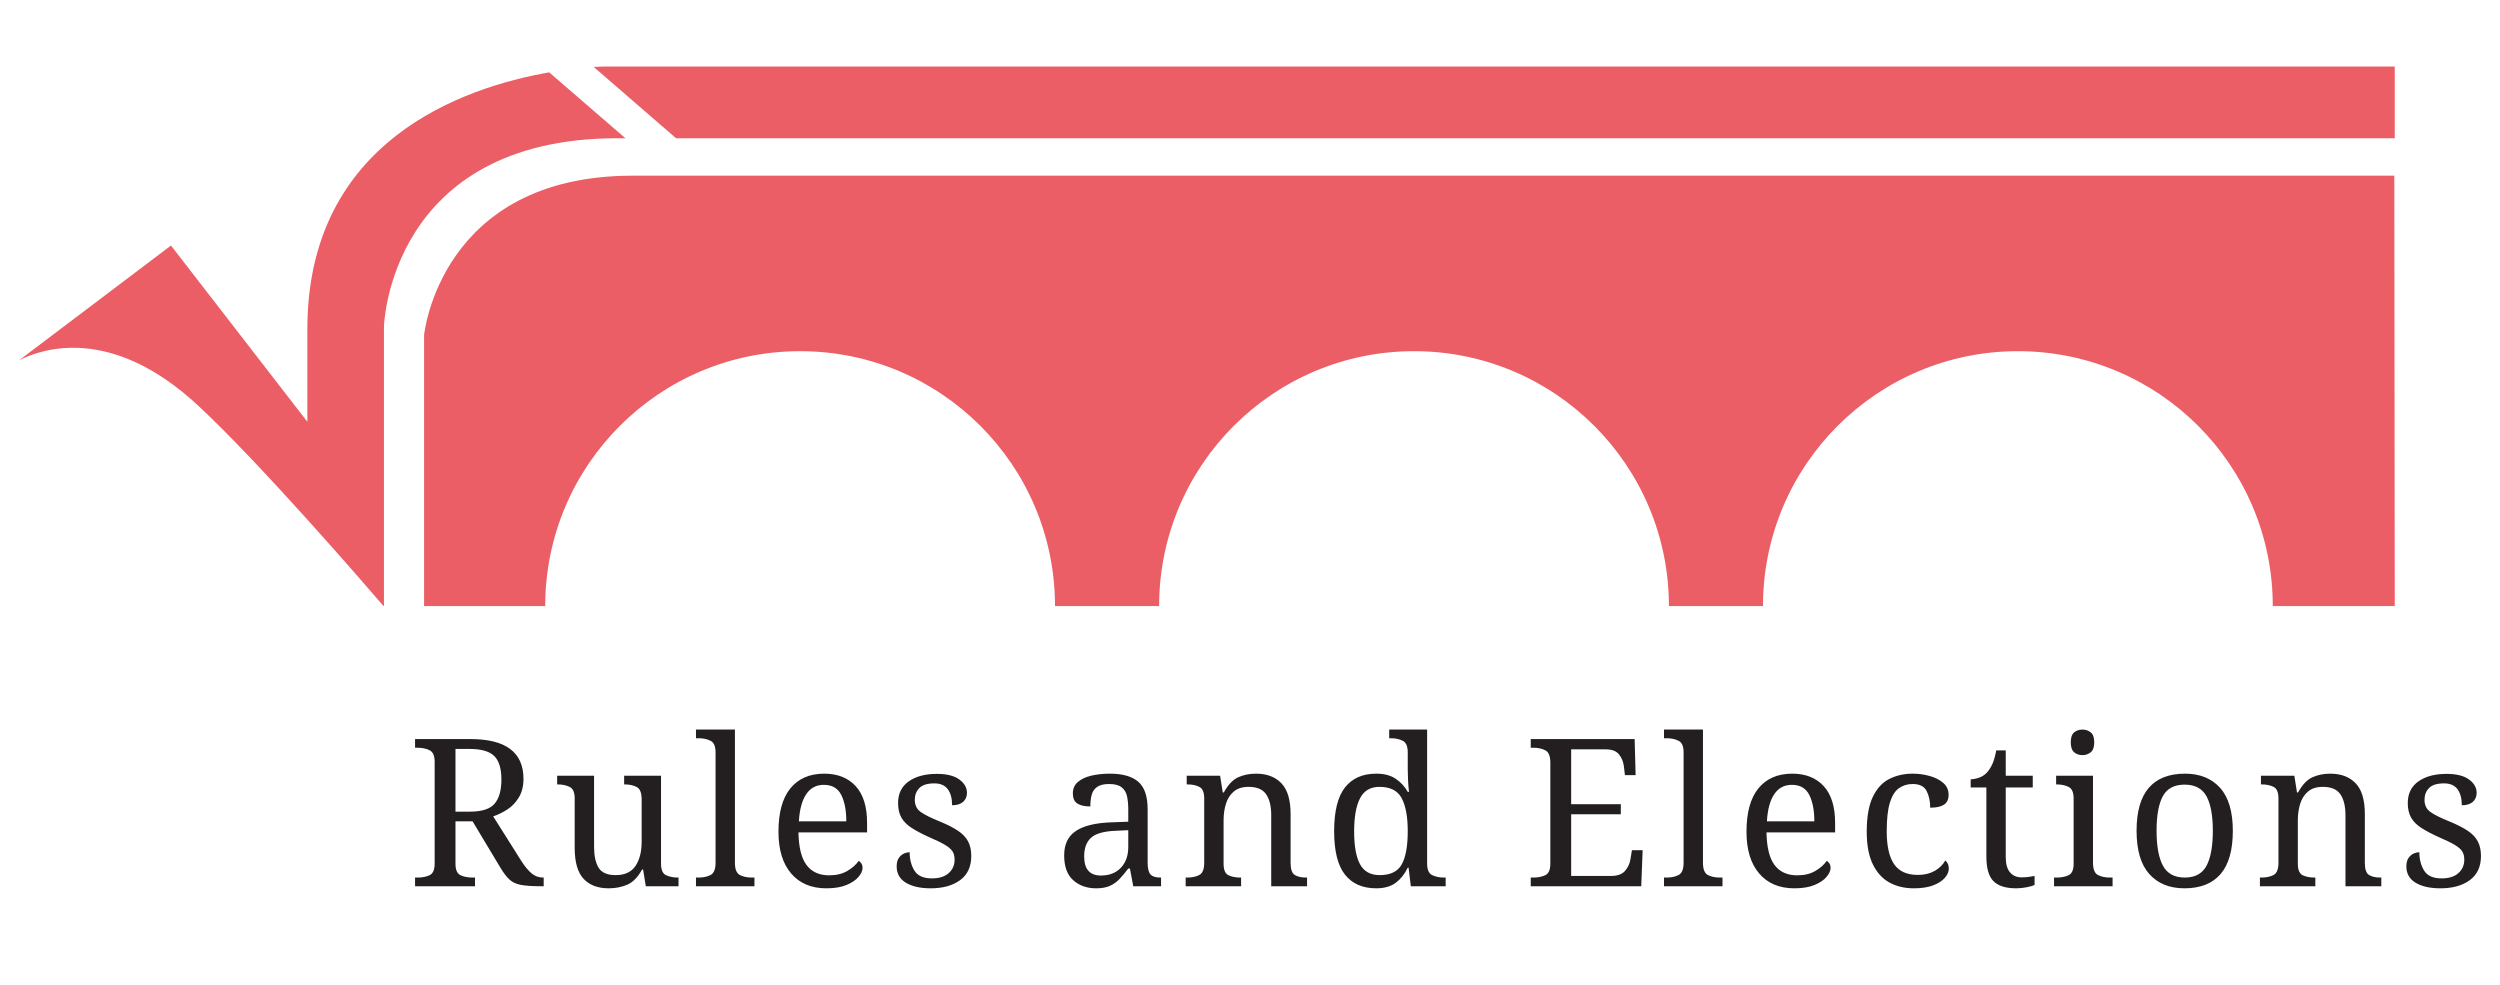
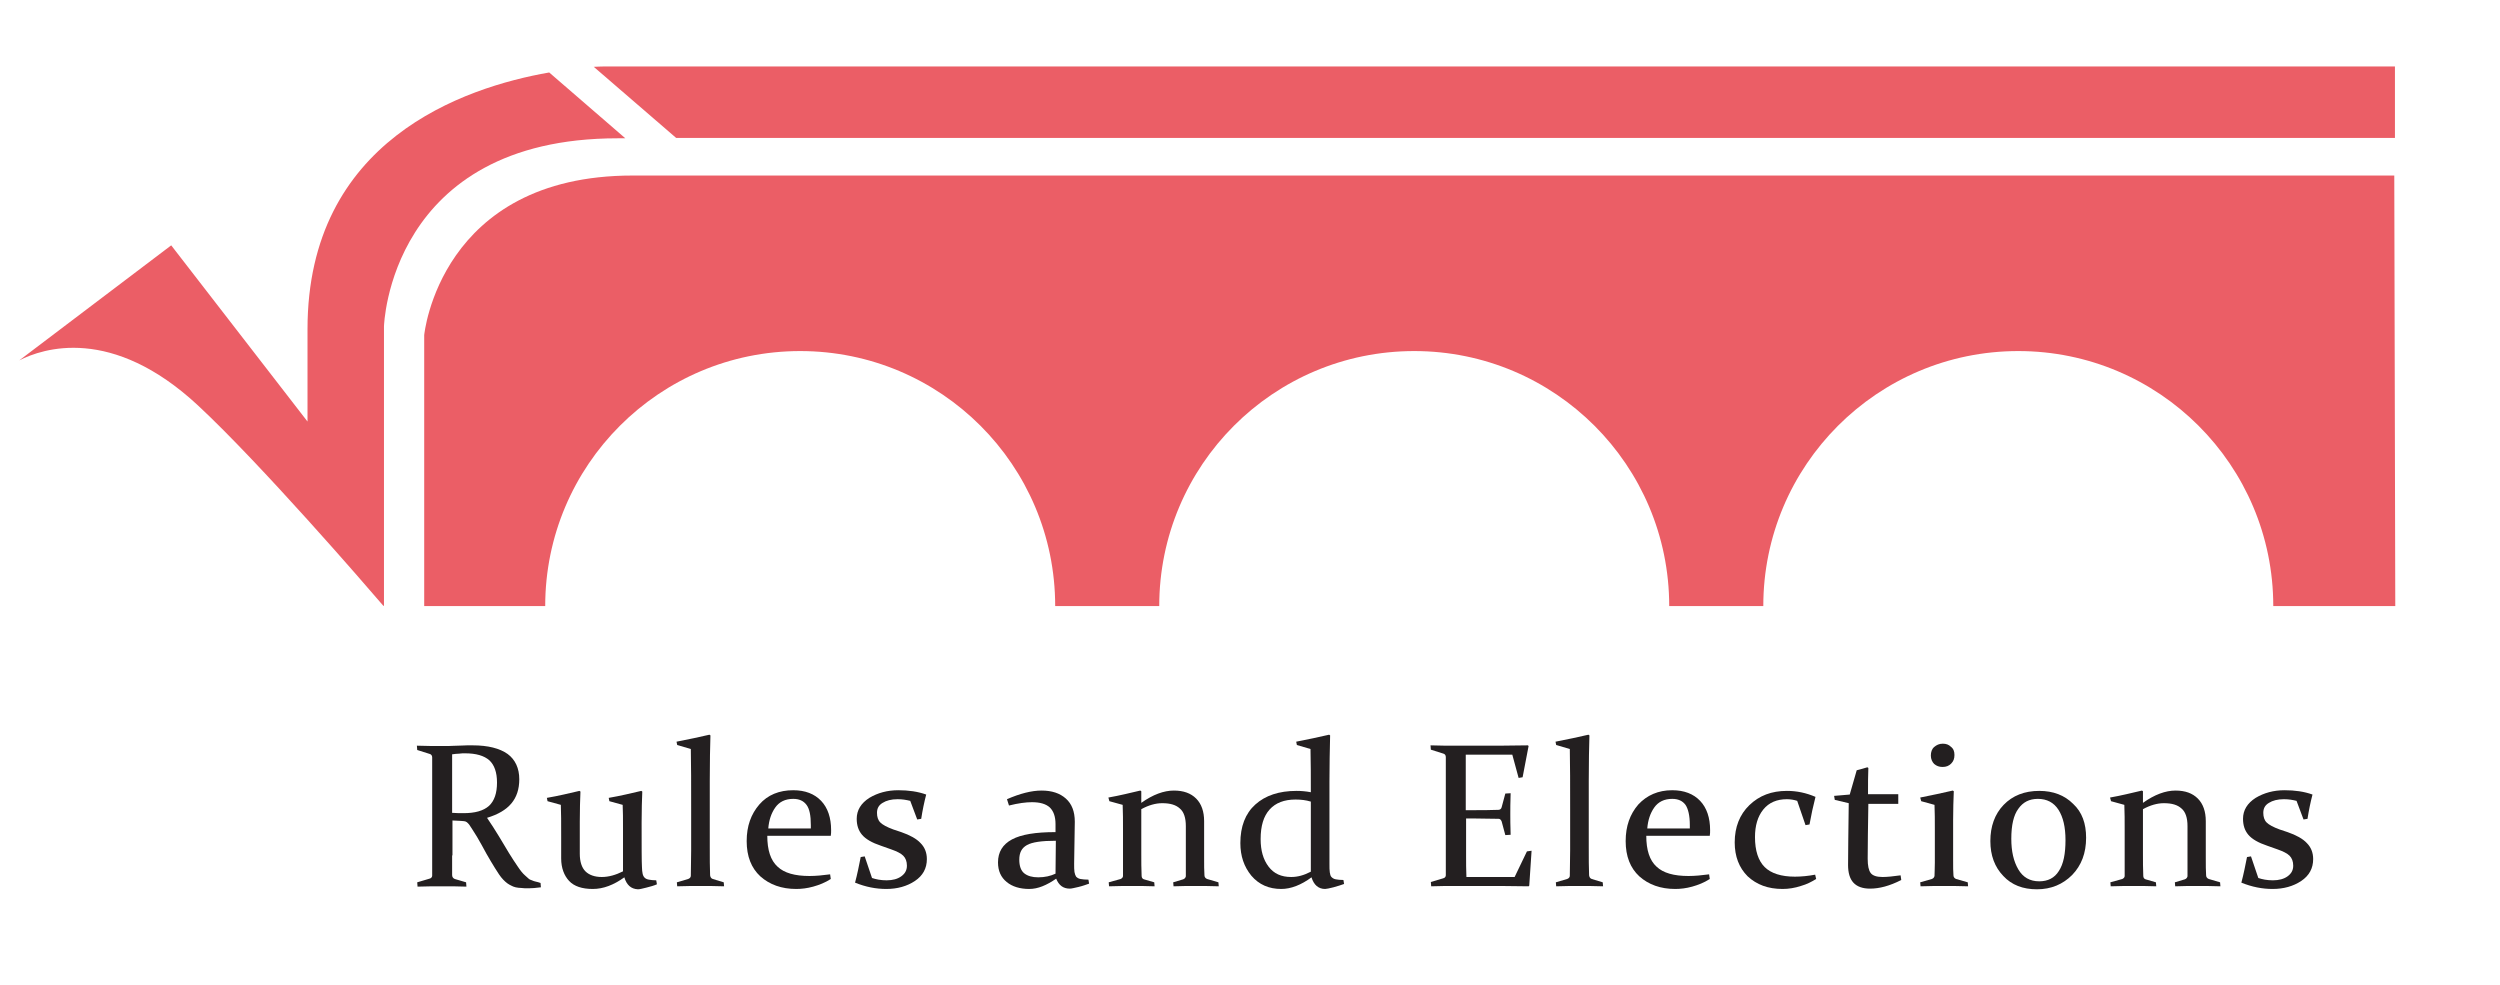
- <svg xmlns="http://www.w3.org/2000/svg" version="1.1" id="Layer_1" x="0px" y="0px" width="752px" height="296px" viewBox="0 0 752 296" enable-background="new 0 0 752 296" xml:space="preserve">
+ <svg xmlns="http://www.w3.org/2000/svg" version="1.1" id="Layer_1" x="0px" y="0px" viewBox="0 0 752 296" style="enable-background:new 0 0 752 296;" xml:space="preserve">
+   <style type="text/css">
+ 	.st0{fill:#EB5E66;}
+ 	.st1{fill:none;}
+ 	.st2{enable-background:new    ;}
+ 	.st3{fill:#231F20;}
+ 	.st4{display:none;enable-background:new    ;}
+ 	.st5{font-family:'ArialMT';}
+ 	.st6{font-size:40px;}
+ 	.st7{letter-spacing:8;}
+ </style>
  <g id="Square">
</g>
  <g id="Logo">
-     <path fill="#EB5E66" d="M720.211,52.845c0,0-471.817,0-529.906,0s-62.744,47.981-62.744,47.981v81.482h36.438   c0-0.062,0-0.123,0.001,0c0-42.346,34.328-76.674,76.674-76.674c42.345,0,76.673,34.328,76.673,76.674h31.317   c0-42.346,34.329-76.674,76.673-76.674c42.347,0,76.674,34.328,76.674,76.674h28.295c0-42.346,34.327-76.674,76.674-76.674   c42.345,0,76.673,34.328,76.673,76.674h36.687L720.211,52.845z" />
+     <path class="st0" d="M720.2,52.8c0,0-471.8,0-529.9,0s-62.7,48-62.7,48v81.5H164c0-0.1,0-0.1,0,0c0-42.3,34.3-76.7,76.7-76.7   c42.3,0,76.7,34.3,76.7,76.7h31.3c0-42.3,34.3-76.7,76.7-76.7c42.3,0,76.7,34.3,76.7,76.7h28.3c0-42.3,34.3-76.7,76.7-76.7   c42.3,0,76.7,34.3,76.7,76.7h36.7L720.2,52.8z" />
    <g>
-       <path fill="#EB5E66" d="M92.451,99.046v27.817l-41.02-53.011L5.76,108.368c7.031-3.582,27.801-10.56,53.833,13.632    c18.829,17.499,50.26,53.891,55.614,60.123l0.285,0.186V98.203c0,0,1.505-56.622,70.297-56.622c0.729,0,1.516,0,2.33,0    l-22.913-19.813C139.511,26.252,92.451,42.215,92.451,99.046z" />
-       <path fill="#EB5E66" d="M720.339,20.018H181.497c0,0-1.045,0.011-2.903,0.127l24.765,21.437c107.017,0,516.98,0,516.98,0V20.018z" />
+       <path class="st0" d="M92.5,99v27.8l-41-53L5.8,108.4c7-3.6,27.8-10.6,53.8,13.6c18.8,17.5,50.3,53.9,55.6,60.1l0.3,0.2V98.2    c0,0,1.5-56.6,70.3-56.6c0.7,0,1.5,0,2.3,0l-22.9-19.8C139.5,26.3,92.5,42.2,92.5,99z" />
+       <path class="st0" d="M720.3,20H181.5c0,0-1,0-2.9,0.1l24.8,21.4c107,0,517,0,517,0V20z" />
    </g>
  </g>
  <g id="Text">
-     <rect x="122.493" y="220.947" fill="none" width="602.168" height="52.053" />
-     <text transform="matrix(1 0 0 1 122.4927 266.5791)" fill="#231F20" font-family="'Constantia'" font-size="62" letter-spacing="3">Rules and Elections</text>
-     <rect x="123.366" y="232" fill="none" width="601.168" height="101" />
-     <text transform="matrix(1 0 0 1 123.3657 260.3994)" display="none" enable-background="new    " font-family="'ArialMT'" font-size="40" letter-spacing="8">Rules and Elections</text>
+     <rect x="122.5" y="220.9" class="st1" width="602.2" height="52.1" />
+     <g class="st2">
+       <path class="st3" d="M136,257.3c0,1.2,0,2.3,0,3.3c0,1,0,1.8,0,2.6c0,0.6,0.3,1,0.8,1.2l3.4,1l0.1,1.3c-2.4-0.1-4.8-0.1-7.2-0.1    c-2.4,0-4.9,0-7.5,0.1l-0.1-1.3l3.7-1.1c0.5-0.1,0.8-0.5,0.8-0.9c0-0.8,0-1.7,0-2.7c0-1,0-2.1,0-3.3v-24.6c0-1,0-2,0-2.8    c0-0.8,0-1.6,0-2.2c0-0.5-0.3-0.9-0.7-1l-3.8-1.2l-0.1-1.3c2.6,0.1,5.1,0.1,7.6,0.1c0.5,0,1.1,0,1.9,0c0.8,0,1.7-0.1,2.8-0.1    c1.1,0,2-0.1,2.8-0.1c0.7,0,1.3,0,1.7,0c4.6,0,8.1,0.9,10.5,2.6c2.3,1.7,3.5,4.3,3.5,7.6c0,3-0.8,5.4-2.4,7.3    c-1.6,1.9-4,3.3-7.3,4.3c1.3,1.9,2.5,3.8,3.6,5.6c1.1,1.8,2.1,3.5,3,5c0.9,1.5,1.8,2.8,2.6,4s1.5,2.1,2.2,2.7    c0.3,0.3,0.7,0.6,1,0.9c0.3,0.3,0.7,0.5,1.1,0.6c0.4,0.2,0.8,0.3,1.2,0.4c0.4,0.1,0.9,0.2,1.4,0.4l0.1,1.3    c-1.5,0.2-2.7,0.3-3.7,0.3c-0.8,0-1.6,0-2.2-0.1c-0.6,0-1.2-0.1-1.7-0.2s-0.9-0.3-1.3-0.5c-0.4-0.2-0.8-0.4-1.2-0.7    c-0.8-0.6-1.7-1.5-2.5-2.7c-0.8-1.2-1.6-2.5-2.5-4c-0.9-1.5-1.8-3.1-2.7-4.8c-0.9-1.7-1.9-3.3-3-5c-0.3-0.5-0.6-0.9-0.8-1.2    c-0.2-0.3-0.5-0.5-0.7-0.7c-0.3-0.2-0.6-0.3-0.9-0.3s-0.8-0.1-1.3-0.1l-2.1-0.1V257.3z M136,244.5c1.2,0.1,2.4,0.1,3.4,0.1    c3.5,0,6-0.7,7.7-2.2c1.6-1.5,2.4-3.8,2.4-7c0-3.1-0.8-5.3-2.3-6.7c-1.6-1.4-4-2.1-7.3-2.1c-0.6,0-1.2,0-1.8,0.1    c-0.6,0-1.3,0.1-2.1,0.2V244.5z" />
+       <path class="st3" d="M187.8,263.9c-3.2,2.3-6.3,3.5-9.5,3.5c-3.2,0-5.6-0.8-7.1-2.4s-2.4-3.9-2.4-6.8v-6.4c0-4.3,0-7.6-0.1-9.7    l-4-1.1l-0.2-1c3.5-0.6,6.8-1.4,9.8-2.1l0.3,0.2c-0.1,2.4-0.2,5.4-0.2,9.1v9.6c0,2.4,0.6,4.2,1.7,5.3c1.1,1.1,2.8,1.7,4.9,1.7    c2.1,0,4.2-0.6,6.4-1.7v-12.9c0-2.8,0-5.2-0.1-7.1l-4-1.1l-0.2-1c3.5-0.6,6.8-1.4,9.8-2.1l0.3,0.2c-0.1,2.4-0.2,5.5-0.2,9.3    c0,7.3,0,11.8,0.1,13.4c0,0.8,0.1,1.5,0.2,2c0.1,0.5,0.3,0.9,0.6,1.2c0.3,0.3,0.7,0.5,1.3,0.6c0.6,0.1,1.3,0.2,2.2,0.2l0.2,1.2    c-0.9,0.4-2,0.7-3.2,1c-1.2,0.3-2,0.5-2.5,0.5C189.8,267.4,188.5,266.2,187.8,263.9z" />
+       <path class="st3" d="M203.7,224.1l-0.2-1c3.6-0.7,6.9-1.4,9.9-2.1l0.3,0.2c-0.1,3.3-0.2,7.9-0.2,13.7v19.7c0,3.6,0,6.5,0.1,8.7    c0.1,0.6,0.3,0.9,0.8,1.1l3.3,1l0.1,1.2c-2.7-0.1-5.1-0.1-7.1-0.1c-2,0-4.3,0-7,0.1l-0.1-1.2l3.4-1c0.5-0.2,0.8-0.5,0.8-1    c0-2.3,0.1-4.8,0.1-7.6v-12.4c0-7.5,0-13.5-0.1-18.1L203.7,224.1z" />
+       <path class="st3" d="M249.9,264.4c-1.7,1.1-3.5,1.8-5.3,2.3s-3.5,0.7-5.1,0.7c-4.4,0-8-1.3-10.8-3.8c-2.7-2.5-4.1-6-4.1-10.6    c0-4.5,1.3-8.1,3.8-11s6-4.3,10.2-4.3c3.6,0,6.4,1.1,8.4,3.2c2,2.1,3,5.1,3,8.8c0,0.6,0,1.1-0.1,1.7h-19.1c0,4.3,1,7.4,3.1,9.3    c2,1.9,5.2,2.8,9.6,2.8c1.9,0,4-0.2,6.2-0.5L249.9,264.4z M243.9,249.1v-0.9c0-2.9-0.4-4.9-1.3-6.1c-0.9-1.2-2.2-1.8-4-1.8    c-2.4,0-4.2,0.9-5.4,2.6c-1.2,1.7-1.9,3.8-2.1,6.3H243.9z" />
+       <path class="st3" d="M273.8,240.9c-1.2-0.3-2.4-0.5-3.8-0.5c-1.9,0-3.4,0.4-4.5,1.1c-1.2,0.7-1.7,1.7-1.7,3c0,1.2,0.3,2.2,1,2.9    c0.7,0.7,2,1.4,3.9,2.1l2.4,0.8c2.6,0.9,4.6,2,5.8,3.3c1.2,1.2,1.9,2.8,1.9,4.8c0,2.8-1.2,5-3.6,6.6c-2.4,1.6-5.3,2.4-8.6,2.4    c-3.1,0-6.2-0.6-9.4-1.9c0.7-2.6,1.2-5.2,1.7-7.7l1.2-0.2l2.2,6.5c1.2,0.4,2.6,0.7,4.4,0.7c1.8,0,3.3-0.4,4.4-1.2    c1.1-0.8,1.7-1.8,1.7-3.2c0-1.3-0.4-2.3-1.1-3c-0.7-0.7-1.9-1.3-3.6-1.9l-3.1-1.1c-2.7-0.9-4.6-2-5.7-3.3    c-1.1-1.3-1.6-2.9-1.6-4.8c0-2.6,1.3-4.7,3.8-6.3c2.5-1.5,5.4-2.3,8.7-2.3c3.1,0,5.9,0.4,8.4,1.3c-0.6,2.3-1.1,4.7-1.5,7.3    l-1.2,0.2L273.8,240.9z" />
+       <path class="st3" d="M302.9,240.4c3.9-1.7,7.4-2.6,10.4-2.6c3.1,0,5.5,0.8,7.3,2.4c1.8,1.6,2.7,3.9,2.7,7l-0.2,12.6    c0,1,0,1.9,0.1,2.5c0.1,0.6,0.3,1.1,0.5,1.4c0.3,0.3,0.7,0.6,1.3,0.7c0.6,0.1,1.4,0.2,2.4,0.2l0.2,1.2c-0.9,0.3-1.9,0.7-3.2,1    s-2.1,0.5-2.6,0.5c-2,0-3.3-1-4.1-3c-2.9,2-5.5,3.1-8.1,3.1c-2.8,0-5.1-0.7-6.8-2.1c-1.7-1.4-2.6-3.3-2.6-5.9    c0-3.1,1.4-5.4,4.2-6.9c2.8-1.5,7.1-2.2,13.1-2.2l0-2.4c0-2.3-0.6-3.9-1.7-5c-1.2-1.1-3-1.6-5.4-1.6c-1.8,0-4.1,0.3-6.9,1    L302.9,240.4z M317.6,252.9c-4.2,0-7.1,0.4-8.7,1.3c-1.6,0.9-2.3,2.3-2.3,4.4c0,1.9,0.5,3.3,1.5,4.1c1,0.8,2.4,1.2,4.2,1.2    c2,0,3.7-0.4,5.2-1.1L317.6,252.9z" />
+       <path class="st3" d="M333.4,239.9c3.4-0.6,6.6-1.4,9.6-2.1l0.3,0.2v3.5c3.5-2.5,6.8-3.7,9.8-3.7c2.9,0,5.1,0.8,6.7,2.4    c1.6,1.6,2.4,3.9,2.4,6.8v10.7c0,2.5,0,4.4,0.1,5.6c0,0.5,0.3,0.9,0.8,1.1l3.4,1l0.1,1.2c-2.7-0.1-5-0.1-7-0.1c-2,0-4.2,0-6.6,0.1    l-0.1-1.2l3-0.9c0.5-0.2,0.7-0.5,0.8-0.9c0-0.3,0-0.9,0-1.9v-13.2c0-2.5-0.6-4.3-1.8-5.3c-1.2-1.1-2.9-1.6-5.3-1.6    c-2,0-4.1,0.6-6.3,1.8v13.2c0,2.5,0,4.8,0.1,6.9c0,0.5,0.3,0.9,0.7,1l3.1,0.9l0.1,1.2c-2.5-0.1-4.7-0.1-6.7-0.1c-2,0-4.3,0-7,0.1    l-0.1-1.2l3.6-1c0.4-0.2,0.7-0.5,0.7-0.9c0-1.3,0-2.5,0-3.7v-10.3c0-2.6,0-5.1-0.1-7.4l-4-1.1L333.4,239.9z" />
+       <path class="st3" d="M389.9,223.1c3.6-0.7,6.9-1.4,9.9-2.1l0.3,0.2c-0.1,4.3-0.2,9-0.2,13.9v16.5c0,2.8,0,5.5,0,8.3    c0,1,0,1.9,0.1,2.5c0.1,0.6,0.2,1.1,0.5,1.4c0.3,0.3,0.7,0.6,1.3,0.7c0.6,0.1,1.3,0.2,2.3,0.2l0.2,1.2c-0.9,0.3-2,0.7-3.2,1    s-2.1,0.5-2.5,0.5c-2,0-3.4-1.2-4.1-3.5c-3.1,2.3-6.2,3.5-9.1,3.5c-3.7,0-6.7-1.3-9-4c-2.2-2.7-3.3-5.9-3.3-9.8    c0-5,1.5-8.9,4.5-11.6c3-2.7,7.1-4.1,12.4-4.1c1.3,0,2.7,0.1,4.3,0.4c0-4.5,0-8.8-0.1-13l-4.1-1.2L389.9,223.1z M394.2,241.1    c-1.3-0.4-2.8-0.6-4.5-0.6c-3.4,0-6,1-7.8,3c-1.8,2-2.7,4.9-2.7,8.9c0,3.5,0.8,6.2,2.4,8.3c1.6,2.1,3.8,3.1,6.8,3.1    c1.9,0,3.8-0.5,5.9-1.6V241.1z" />
+       <path class="st3" d="M437.9,224.3h7.4c4.5,0,9.3,0,14.3-0.1l0.2,0.2l-1.8,9.4l-1.2,0.2l-1.9-7h-14v16.7h2.8c2.1,0,4.4,0,7-0.1    c0.5,0,0.9-0.3,1-0.8l1.1-4.1l1.6-0.1c-0.1,2.8-0.1,4.9-0.1,6.3c0,1.3,0,3.4,0.1,6.2l-1.6,0.1l-1.1-4.1c-0.2-0.5-0.5-0.8-0.9-0.8    c-2.6,0-5-0.1-7.1-0.1h-2.7v11c0,2.2,0,4.5,0.1,6.6h14.5l3.7-7.7l1.4-0.2l-0.7,10.5l-0.2,0.2c-5.2-0.1-10.1-0.1-14.5-0.1H438    c-2.4,0-4.9,0-7.5,0.1l-0.1-1.3l3.7-1.1c0.5-0.1,0.8-0.5,0.8-0.9c0-0.8,0-1.7,0-2.7c0-1,0-2.1,0-3.3v-24.6c0-1,0-2,0-2.8    c0-0.8,0-1.6,0-2.2c0-0.5-0.3-0.9-0.7-1l-3.8-1.2l-0.1-1.3C433,224.3,435.5,224.3,437.9,224.3z" />
+       <path class="st3" d="M468.1,224.1l-0.2-1c3.6-0.7,6.9-1.4,9.9-2.1l0.3,0.2c-0.1,3.3-0.2,7.9-0.2,13.7v19.7c0,3.6,0,6.5,0.1,8.7    c0.1,0.6,0.3,0.9,0.8,1.1l3.3,1l0.1,1.2c-2.7-0.1-5.1-0.1-7.1-0.1c-2,0-4.3,0-7,0.1l-0.1-1.2l3.4-1c0.5-0.2,0.8-0.5,0.8-1    c0-2.3,0.1-4.8,0.1-7.6v-12.4c0-7.5,0-13.5-0.1-18.1L468.1,224.1z" />
+       <path class="st3" d="M514.3,264.4c-1.7,1.1-3.5,1.8-5.3,2.3s-3.5,0.7-5.1,0.7c-4.4,0-8-1.3-10.8-3.8c-2.7-2.5-4.1-6-4.1-10.6    c0-4.5,1.3-8.1,3.8-11c2.6-2.8,6-4.3,10.2-4.3c3.6,0,6.4,1.1,8.4,3.2c2,2.1,3,5.1,3,8.8c0,0.6,0,1.1-0.1,1.7h-19.1    c0,4.3,1,7.4,3.1,9.3c2,1.9,5.2,2.8,9.6,2.8c1.9,0,4-0.2,6.2-0.5L514.3,264.4z M508.3,249.1v-0.9c0-2.9-0.5-4.9-1.3-6.1    c-0.9-1.2-2.2-1.8-4-1.8c-2.4,0-4.2,0.9-5.4,2.6c-1.2,1.7-1.9,3.8-2.1,6.3H508.3z" />
+       <path class="st3" d="M546.3,264.4c-1.3,0.8-2.8,1.6-4.6,2.1c-1.8,0.6-3.7,0.9-5.5,0.9c-4.4,0-7.8-1.3-10.5-3.8    c-2.6-2.6-3.9-6-3.9-10.2c0-4.6,1.5-8.4,4.4-11.2c3-2.9,6.7-4.3,11.3-4.3c3,0,5.8,0.6,8.6,1.8c-0.7,2.7-1.3,5.5-1.8,8.3l-1.2,0.2    l-2.5-7.3c-0.9-0.3-2-0.5-3.1-0.5c-3,0-5.4,1-7.1,3.1c-1.7,2.1-2.5,4.9-2.5,8.3c0,4.1,1,7.1,2.9,9c1.9,1.9,5,2.9,9.1,2.9    c1.9,0,4-0.2,6.1-0.6L546.3,264.4z" />
+       <path class="st3" d="M562,241.8c-0.1,6.8-0.2,12.3-0.2,16.5c0,2.1,0.3,3.5,0.9,4.3c0.6,0.8,1.8,1.2,3.6,1.2c1.4,0,3.2-0.2,5.4-0.5    l0.2,1.4c-3.5,1.8-6.6,2.6-9.4,2.6c-2.2,0-3.9-0.6-5-1.8c-1.1-1.2-1.6-3-1.6-5.3c0-3.9,0.1-10.1,0.2-18.6l-4.2-1l-0.2-1.2l4.7-0.4    l2.1-7.3c1.2-0.3,2.2-0.6,3.2-0.9l0.3,0.2c-0.1,2.4-0.1,4.7-0.1,6.8v1.1h9.1v2.9H562z" />
+       <path class="st3" d="M577.6,239.9c3.5-0.7,6.8-1.4,9.8-2.1l0.3,0.2c-0.1,2.6-0.2,5.5-0.2,8.7v11.6c0,2.4,0,4.1,0.1,5    c0,0.5,0.3,0.9,0.8,1.1l3.5,1l0.1,1.2c-2.8-0.1-5.2-0.1-7.2-0.1c-2,0-4.3,0-7.1,0.1l-0.1-1.2l3.5-1c0.5-0.2,0.7-0.5,0.8-0.9    c0-0.8,0.1-2.1,0.1-4v-10.1c0-2.6,0-5.1-0.1-7.3l-4-1.1L577.6,239.9z M587.9,227.1c0,1.1-0.3,1.9-1,2.6c-0.7,0.7-1.5,1-2.6,1    c-1,0-1.8-0.3-2.5-0.9c-0.6-0.6-1-1.5-1-2.5c0-1.1,0.3-2,1-2.6c0.7-0.6,1.5-1,2.6-1c1,0,1.8,0.3,2.4,0.9    C587.6,225.2,587.9,226,587.9,227.1z" />
+       <path class="st3" d="M627.5,252c0,4.6-1.4,8.3-4.2,11.2c-2.8,2.8-6.3,4.3-10.6,4.3c-4.2,0-7.6-1.3-10.1-4    c-2.6-2.7-3.9-6.2-3.9-10.5c0-4.4,1.3-8.1,4-10.9c2.7-2.8,6.3-4.2,10.7-4.2c4.2,0,7.6,1.3,10.2,3.9    C626.3,244.3,627.5,247.7,627.5,252z M605,252.3c0,3.8,0.7,6.8,2.1,9.2c1.4,2.4,3.5,3.6,6.3,3.6c2.6,0,4.6-1,5.9-3.1    c1.4-2.1,2-5.2,2-9.3c0-3.9-0.7-6.9-2.1-9.1c-1.4-2.2-3.5-3.3-6.2-3.3c-2.6,0-4.5,1-5.9,3C605.7,245.2,605,248.2,605,252.3z" />
+       <path class="st3" d="M634.7,239.9c3.4-0.6,6.6-1.4,9.6-2.1l0.3,0.2v3.5c3.5-2.5,6.8-3.7,9.8-3.7c2.9,0,5.1,0.8,6.7,2.4    c1.6,1.6,2.4,3.9,2.4,6.8v10.7c0,2.5,0,4.4,0.1,5.6c0,0.5,0.3,0.9,0.8,1.1l3.4,1l0.1,1.2c-2.7-0.1-5-0.1-7-0.1c-2,0-4.2,0-6.6,0.1    l-0.1-1.2l3-0.9c0.5-0.2,0.7-0.5,0.8-0.9c0-0.3,0-0.9,0-1.9v-13.2c0-2.5-0.6-4.3-1.8-5.3c-1.2-1.1-2.9-1.6-5.3-1.6    c-2,0-4.1,0.6-6.3,1.8v13.2c0,2.5,0,4.8,0.1,6.9c0,0.5,0.3,0.9,0.7,1l3.1,0.9l0.1,1.2c-2.5-0.1-4.7-0.1-6.7-0.1c-2,0-4.3,0-7,0.1    l-0.1-1.2l3.6-1c0.4-0.2,0.7-0.5,0.7-0.9c0-1.3,0-2.5,0-3.7v-10.3c0-2.6,0-5.1-0.1-7.4l-4-1.1L634.7,239.9z" />
+       <path class="st3" d="M690.8,240.9c-1.2-0.3-2.4-0.5-3.8-0.5c-1.9,0-3.4,0.4-4.5,1.1c-1.2,0.7-1.7,1.7-1.7,3c0,1.2,0.3,2.2,1,2.9    c0.7,0.7,2,1.4,3.9,2.1l2.4,0.8c2.6,0.9,4.6,2,5.8,3.3c1.2,1.2,1.9,2.8,1.9,4.8c0,2.8-1.2,5-3.6,6.6c-2.4,1.6-5.3,2.4-8.6,2.4    c-3.1,0-6.2-0.6-9.4-1.9c0.7-2.6,1.2-5.2,1.7-7.7l1.2-0.2l2.2,6.5c1.2,0.4,2.6,0.7,4.4,0.7c1.8,0,3.3-0.4,4.4-1.2    c1.1-0.8,1.7-1.8,1.7-3.2c0-1.3-0.4-2.3-1.1-3c-0.7-0.7-1.9-1.3-3.6-1.9l-3.1-1.1c-2.7-0.9-4.6-2-5.7-3.3    c-1.1-1.3-1.6-2.9-1.6-4.8c0-2.6,1.3-4.7,3.8-6.3c2.5-1.5,5.4-2.3,8.7-2.3c3.1,0,5.9,0.4,8.4,1.3c-0.6,2.3-1.1,4.7-1.5,7.3    l-1.2,0.2L690.8,240.9z" />
+     </g>
+     <rect x="123.4" y="232" class="st1" width="601.2" height="101" />
+     <text transform="matrix(1 0 0 1 123.3657 260.3994)" class="st4 st5 st6 st7">Rules and Elections</text>
  </g>
</svg>
